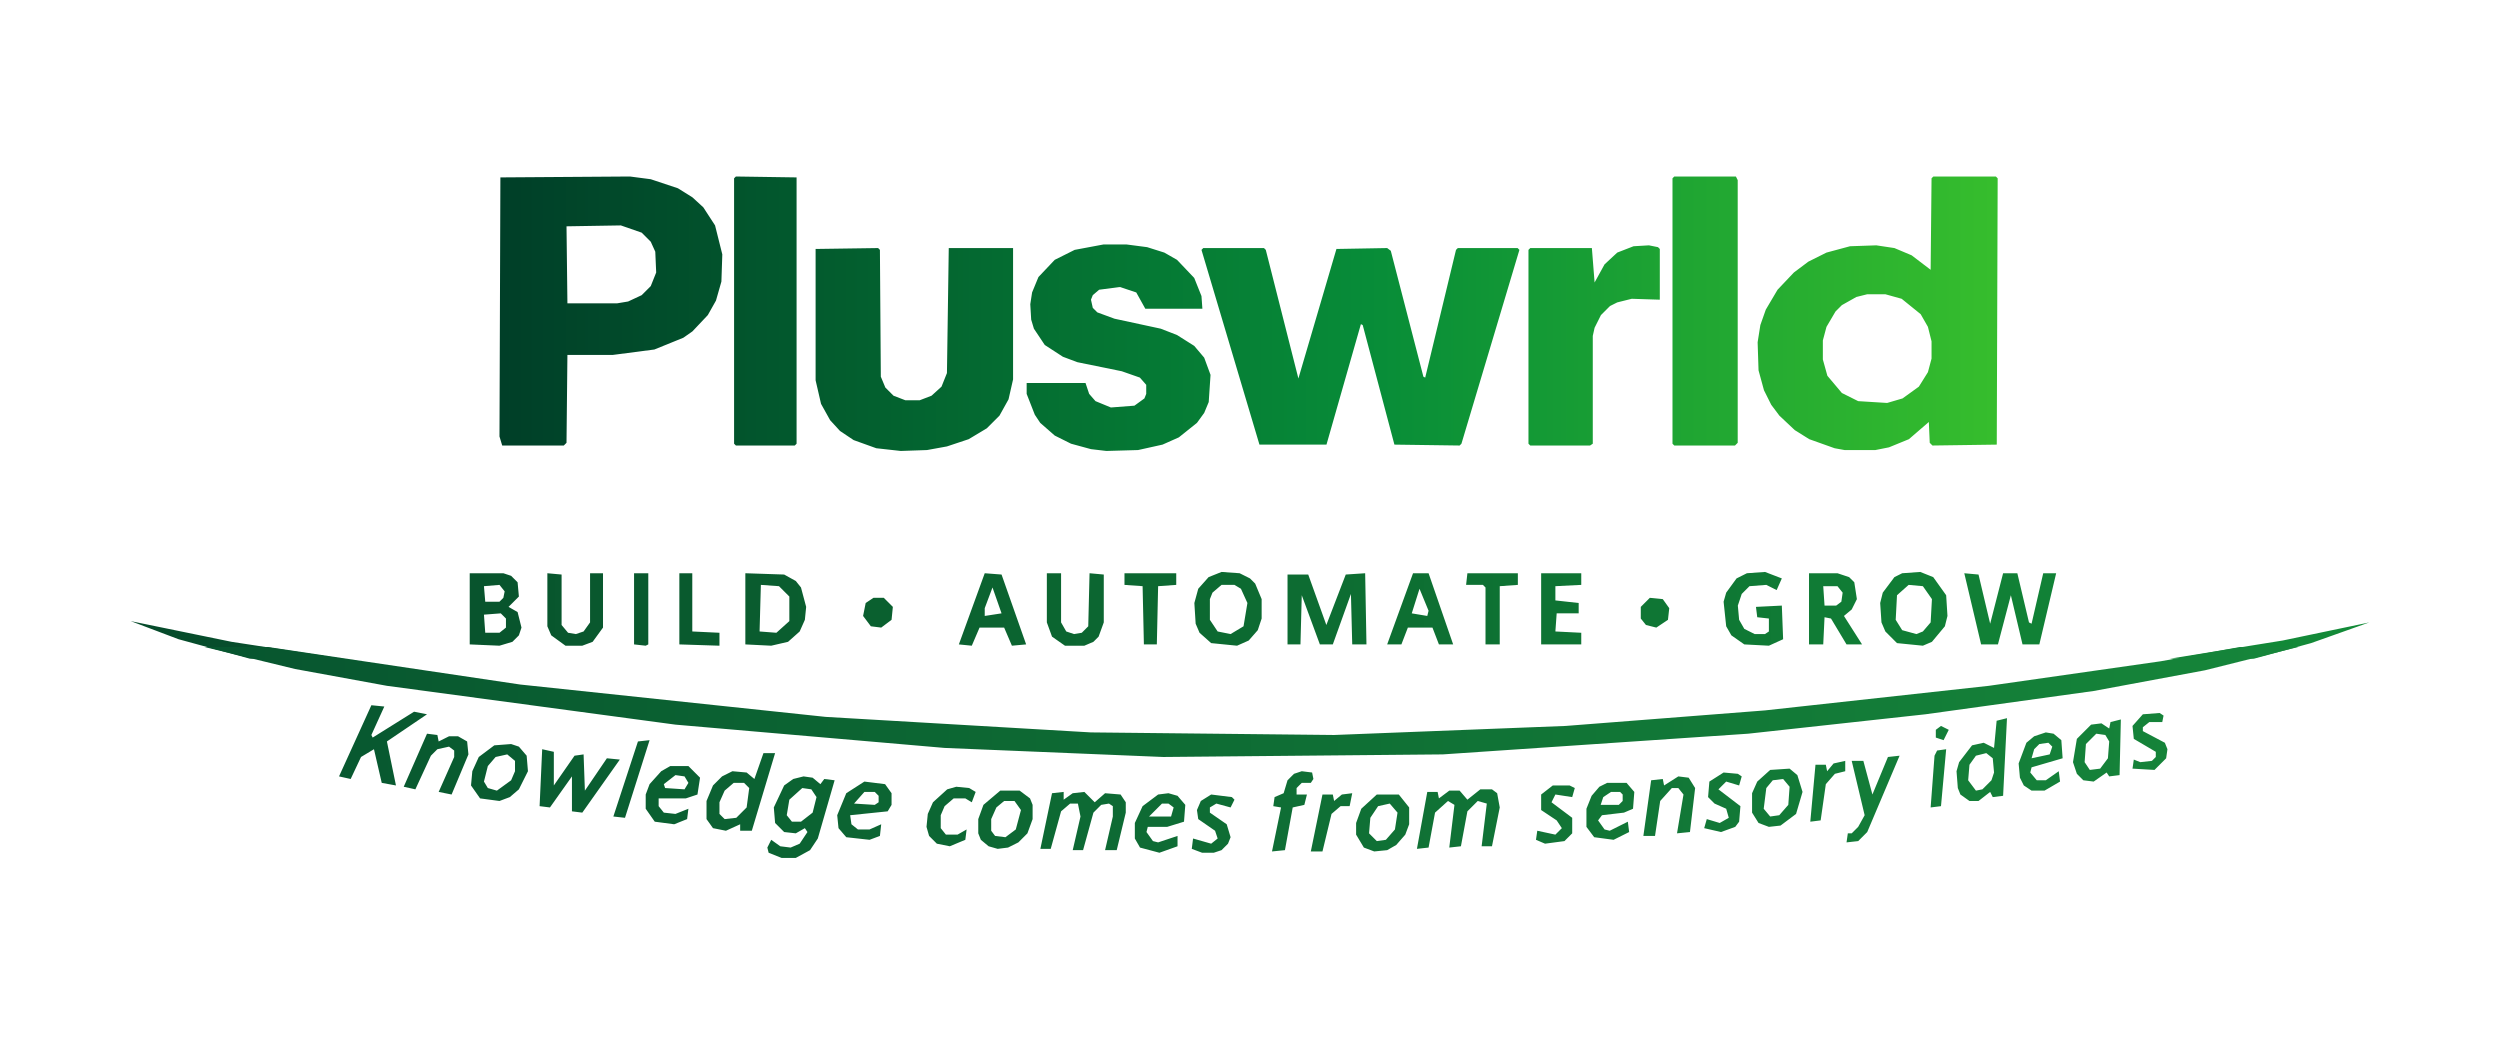
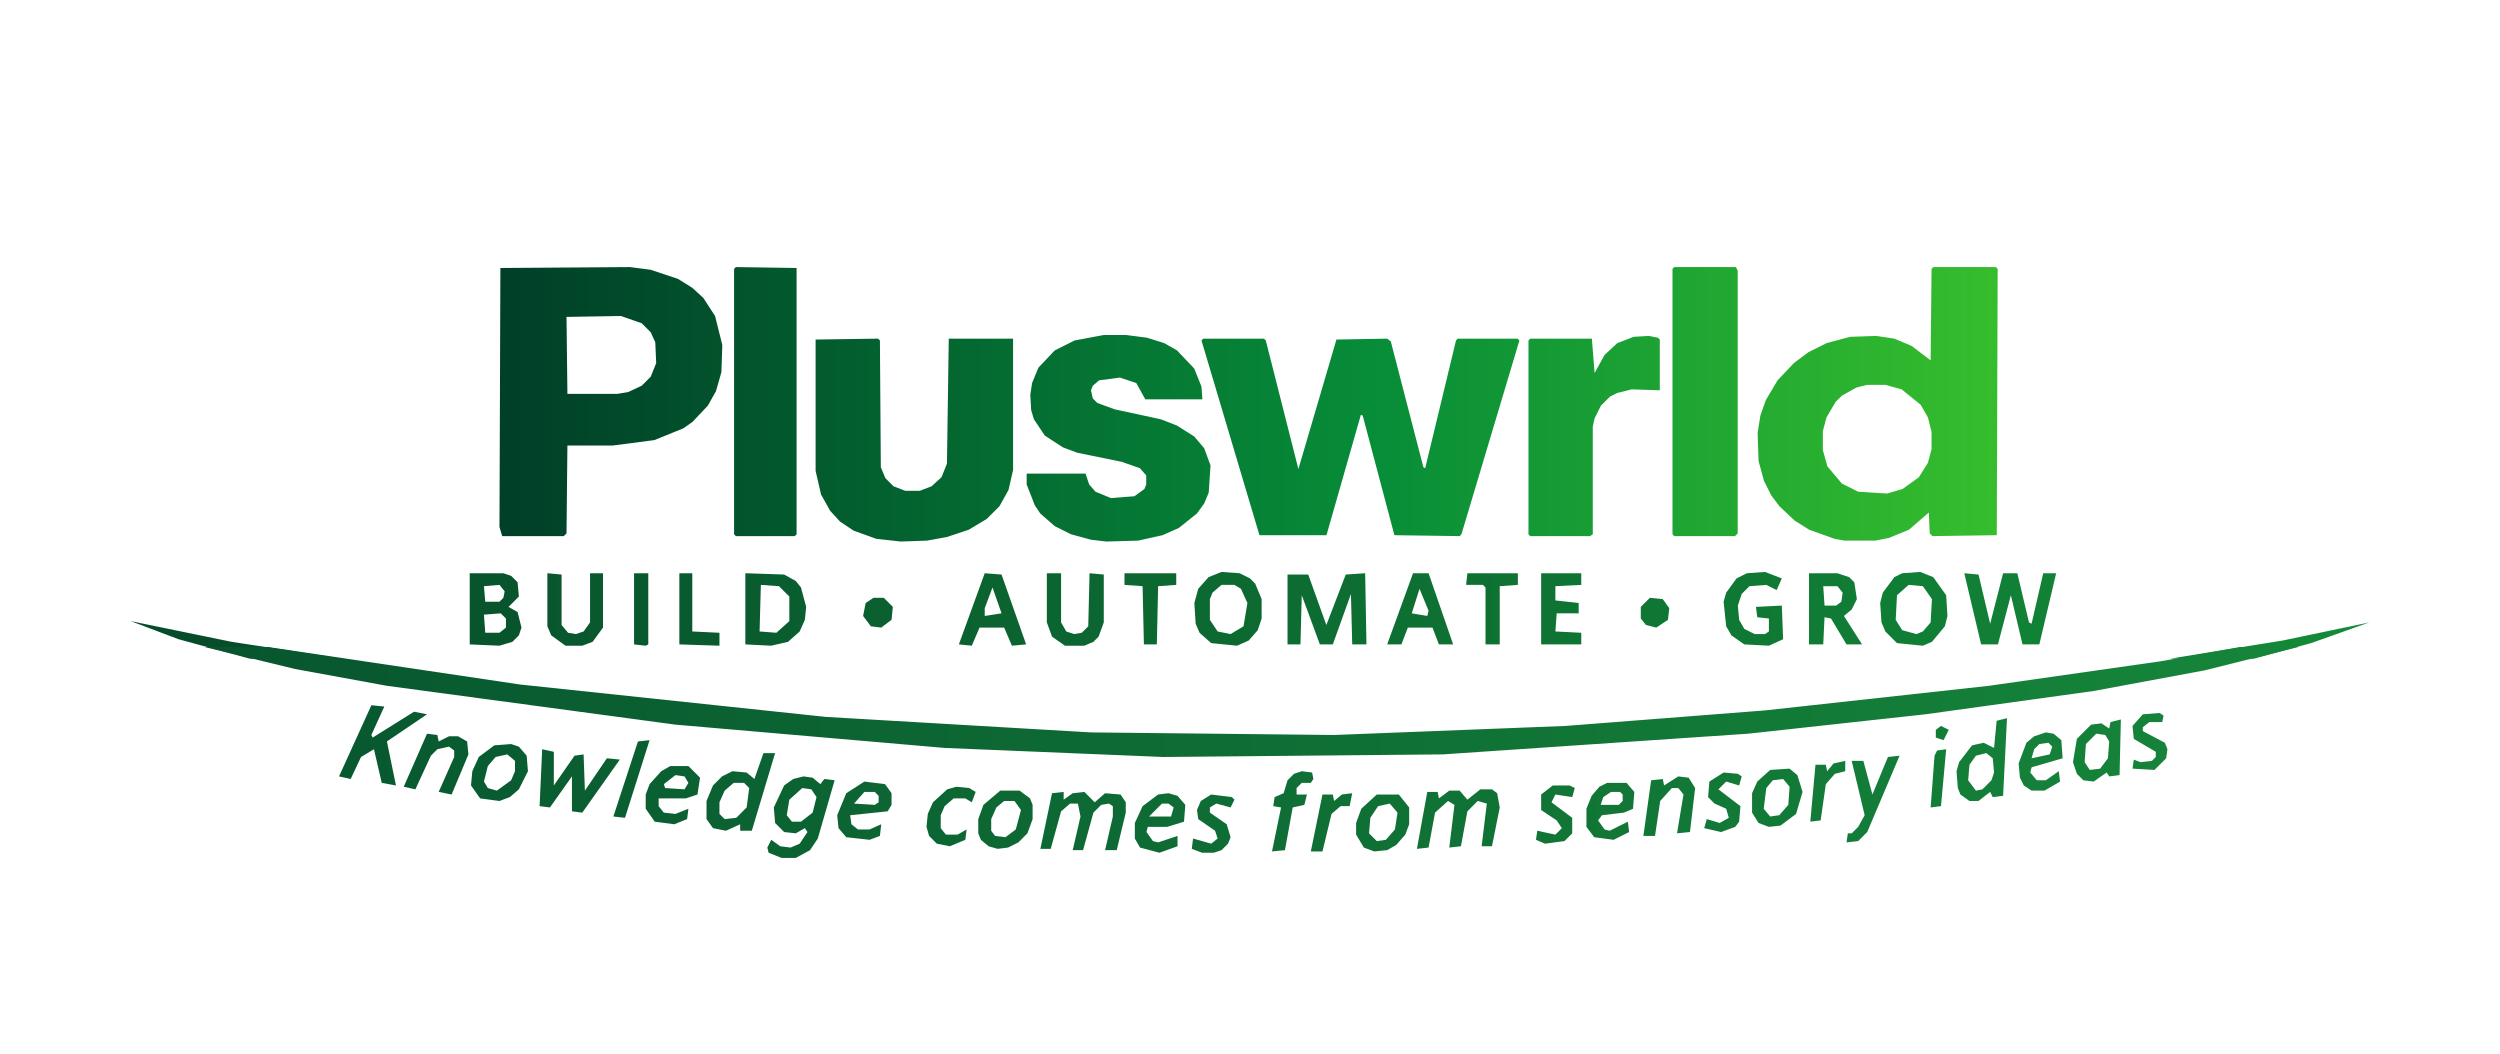
<svg xmlns="http://www.w3.org/2000/svg" width="1932" height="814" viewBox="0 0 1932 814" role="img" aria-labelledby="title desc" shape-rendering="geometricPrecision">
  <defs>
    <linearGradient id="word" x1="0" y1="0" x2="1" y2="0">
      <stop offset="0" stop-color="#003f28" />
      <stop offset="0.58" stop-color="#078c38" />
      <stop offset="1" stop-color="#36bd2d" />
    </linearGradient>
    <linearGradient id="mid" x1="0" y1="0" x2="1" y2="0">
      <stop offset="0" stop-color="#064a2b" />
      <stop offset="1" stop-color="#138b38" />
    </linearGradient>
    <linearGradient id="low" x1="0" y1="0" x2="1" y2="0">
      <stop offset="0" stop-color="#07552f" />
      <stop offset="1" stop-color="#16863a" />
    </linearGradient>
  </defs>
-   <g transform="translate(295 65) scale(0.70)">
+   <g transform="translate(295 135) scale(0.70)">
    <path d="M 905,183 L 969,398 L 1043,398 L 1081,265 L 1083,266 L 1118,398 L 1190,399 L 1192,397 L 1256,183 L 1254,181 L 1188,181 L 1186,183 L 1152,324 L 1150,323 L 1114,184 L 1110,181 L 1054,182 L 1012,325 L 976,183 L 974,181 L 907,181 Z M 479,182 L 479,327 L 485,353 L 495,371 L 506,383 L 521,393 L 546,402 L 573,405 L 602,404 L 624,400 L 648,392 L 668,380 L 682,366 L 692,348 L 697,326 L 697,181 L 626,181 L 624,319 L 618,334 L 607,344 L 594,349 L 578,349 L 565,344 L 556,335 L 551,323 L 550,183 L 548,181 Z M 1409,180 L 1399,178 L 1382,179 L 1364,186 L 1350,199 L 1339,219 L 1336,181 L 1268,181 L 1266,183 L 1266,397 L 1268,399 L 1334,399 L 1337,397 L 1337,278 L 1339,269 L 1346,255 L 1356,245 L 1364,241 L 1380,237 L 1411,238 L 1411,182 Z M 765,183 L 743,194 L 725,213 L 718,230 L 716,243 L 717,260 L 720,270 L 732,288 L 752,301 L 768,307 L 817,317 L 837,324 L 844,332 L 844,342 L 842,347 L 831,355 L 805,357 L 788,350 L 781,342 L 777,330 L 712,330 L 712,342 L 721,365 L 727,374 L 743,388 L 761,397 L 783,403 L 800,405 L 835,404 L 862,398 L 880,390 L 900,374 L 908,363 L 913,351 L 915,321 L 908,302 L 897,289 L 878,277 L 860,270 L 809,259 L 790,252 L 785,247 L 783,238 L 785,233 L 792,227 L 815,224 L 833,230 L 843,248 L 906,248 L 905,234 L 897,214 L 878,194 L 864,186 L 845,180 L 822,177 L 797,177 Z M 1782,102 L 1713,102 L 1711,104 L 1710,205 L 1689,189 L 1670,181 L 1650,178 L 1621,179 L 1595,186 L 1575,196 L 1559,208 L 1541,227 L 1528,249 L 1522,266 L 1519,285 L 1520,316 L 1526,338 L 1534,354 L 1543,366 L 1560,382 L 1576,392 L 1604,402 L 1615,404 L 1649,404 L 1664,401 L 1686,392 L 1708,373 L 1709,396 L 1712,399 L 1783,398 L 1784,104 Z M 1628,235 L 1640,232 L 1660,232 L 1678,237 L 1699,254 L 1707,268 L 1711,284 L 1711,303 L 1707,318 L 1697,334 L 1679,347 L 1662,352 L 1630,350 L 1612,341 L 1596,322 L 1591,304 L 1591,283 L 1595,268 L 1605,251 L 1612,244 Z M 1427,102 L 1425,104 L 1425,397 L 1427,399 L 1494,399 L 1497,396 L 1497,106 L 1495,102 Z M 391,102 L 389,104 L 389,397 L 391,399 L 456,399 L 458,397 L 458,103 Z M 327,115 L 297,105 L 274,102 L 131,103 L 130,389 L 133,399 L 201,399 L 204,396 L 205,299 L 255,299 L 301,293 L 333,280 L 343,273 L 360,255 L 369,239 L 375,218 L 376,188 L 368,156 L 355,136 L 343,125 Z M 204,157 L 264,156 L 287,164 L 297,174 L 302,185 L 303,208 L 297,223 L 287,233 L 272,240 L 260,242 L 205,242 Z" fill="url(#word)" fill-rule="evenodd" />
  </g>
  <path d="M 1831,481 L 1764,495 L 1677,509 L 1742,509 L 1786,497 Z M 101,480 L 138,494 L 193,509 L 264,509 L 179,496 Z M 1275,462 L 1268,469 L 1268,478 L 1272,483 L 1280,485 L 1289,479 L 1290,470 L 1285,463 Z M 675,462 L 669,466 L 667,476 L 673,484 L 681,485 L 689,479 L 690,469 L 683,462 Z M 1518,443 L 1531,498 L 1544,498 L 1554,460 L 1563,498 L 1576,498 L 1589,443 L 1579,443 L 1570,482 L 1568,481 L 1559,443 L 1548,443 L 1538,482 L 1529,444 Z M 1398,443 L 1398,498 L 1409,498 L 1410,477 L 1415,478 L 1427,498 L 1439,498 L 1425,476 L 1431,471 L 1435,463 L 1433,450 L 1429,446 L 1420,443 Z M 1409,453 L 1420,453 L 1424,458 L 1423,465 L 1419,468 L 1410,468 Z M 1191,443 L 1191,498 L 1222,498 L 1222,489 L 1202,488 L 1203,474 L 1220,474 L 1220,466 L 1202,464 L 1202,453 L 1222,452 L 1222,443 Z M 1134,443 L 1133,452 L 1146,452 L 1148,454 L 1148,498 L 1159,498 L 1159,453 L 1173,452 L 1173,443 Z M 1092,443 L 1072,498 L 1083,498 L 1088,485 L 1107,485 L 1112,498 L 1123,498 L 1104,443 Z M 1097,455 L 1104,472 L 1103,476 L 1091,474 Z M 995,444 L 995,498 L 1005,498 L 1006,460 L 1020,498 L 1030,498 L 1044,459 L 1045,498 L 1056,498 L 1055,443 L 1040,444 L 1025,483 L 1011,444 Z M 869,443 L 869,452 L 883,453 L 884,498 L 894,498 L 895,453 L 909,452 L 909,443 Z M 809,443 L 809,481 L 813,492 L 823,499 L 838,499 L 845,496 L 849,492 L 853,481 L 853,444 L 842,443 L 841,484 L 836,489 L 830,490 L 824,488 L 820,481 L 820,443 Z M 761,443 L 741,498 L 751,499 L 757,485 L 776,485 L 782,499 L 793,498 L 774,444 Z M 767,454 L 774,474 L 761,476 L 761,470 Z M 576,443 L 576,498 L 596,499 L 609,496 L 618,488 L 622,479 L 623,469 L 619,454 L 615,449 L 606,444 Z M 588,452 L 602,453 L 610,461 L 610,480 L 600,489 L 587,488 Z M 525,443 L 525,498 L 556,499 L 556,489 L 535,488 L 535,443 Z M 490,443 L 490,498 L 499,499 L 501,498 L 501,443 Z M 423,443 L 423,484 L 426,491 L 437,499 L 450,499 L 458,496 L 466,485 L 466,443 L 456,443 L 456,481 L 451,488 L 445,490 L 439,489 L 434,483 L 434,444 Z M 363,443 L 363,498 L 386,499 L 396,496 L 401,491 L 403,485 L 400,473 L 393,469 L 401,461 L 400,450 L 395,445 L 389,443 Z M 374,475 L 387,474 L 391,478 L 391,485 L 386,489 L 375,489 Z M 374,453 L 386,452 L 390,457 L 389,462 L 386,465 L 375,465 Z M 1470,443 L 1464,446 L 1455,458 L 1453,466 L 1454,481 L 1457,488 L 1466,497 L 1486,499 L 1493,496 L 1503,484 L 1505,476 L 1504,460 L 1494,446 L 1484,442 Z M 1475,452 L 1486,453 L 1493,463 L 1492,481 L 1486,488 L 1481,490 L 1470,487 L 1465,479 L 1466,460 Z M 1350,443 L 1342,447 L 1334,458 L 1332,465 L 1334,484 L 1338,491 L 1348,498 L 1367,499 L 1378,494 L 1377,468 L 1357,469 L 1358,477 L 1367,478 L 1367,488 L 1364,490 L 1356,490 L 1348,486 L 1344,479 L 1343,468 L 1346,459 L 1352,453 L 1365,452 L 1373,456 L 1377,447 L 1364,442 Z M 944,442 L 934,446 L 926,455 L 923,466 L 924,482 L 927,489 L 936,497 L 956,499 L 965,495 L 972,487 L 975,478 L 975,463 L 970,451 L 966,447 L 958,443 Z M 944,452 L 954,452 L 959,455 L 964,466 L 961,484 L 951,490 L 941,488 L 935,479 L 935,463 L 937,458 Z" fill="url(#mid)" fill-rule="evenodd" />
  <path d="M 952,616 L 936,614 L 928,619 L 925,626 L 926,633 L 939,642 L 941,648 L 936,652 L 922,648 L 921,656 L 929,659 L 938,659 L 944,657 L 949,652 L 951,647 L 948,637 L 935,628 L 935,624 L 940,621 L 951,624 L 954,618 Z M 1081,614 L 1064,614 L 1052,625 L 1048,636 L 1048,645 L 1054,655 L 1062,658 L 1072,657 L 1079,653 L 1086,645 L 1089,637 L 1089,624 Z M 1074,621 L 1080,628 L 1078,641 L 1071,649 L 1064,650 L 1058,644 L 1059,632 L 1065,623 Z M 1045,613 L 1037,614 L 1031,619 L 1030,614 L 1022,614 L 1013,658 L 1022,658 L 1029,629 L 1036,623 L 1043,623 Z M 910,615 L 903,613 L 895,614 L 883,623 L 877,636 L 877,648 L 881,655 L 896,659 L 910,654 L 910,646 L 895,651 L 891,650 L 886,643 L 887,639 L 902,639 L 915,635 L 916,622 Z M 907,624 L 905,631 L 888,631 L 898,621 L 903,621 Z M 813,613 L 804,656 L 812,656 L 820,627 L 827,621 L 833,621 L 835,631 L 829,657 L 837,657 L 845,628 L 851,622 L 857,621 L 860,623 L 860,631 L 854,657 L 863,657 L 870,628 L 870,620 L 866,614 L 854,613 L 846,620 L 838,612 L 829,613 L 822,618 L 822,612 Z M 1157,613 L 1153,610 L 1144,610 L 1134,618 L 1128,611 L 1120,611 L 1112,617 L 1111,612 L 1103,612 L 1095,656 L 1104,655 L 1109,628 L 1119,619 L 1124,622 L 1120,655 L 1129,654 L 1134,627 L 1142,619 L 1149,621 L 1145,654 L 1153,654 L 1159,624 Z M 788,611 L 773,611 L 760,622 L 756,633 L 756,644 L 758,649 L 764,654 L 771,656 L 779,655 L 787,651 L 794,644 L 798,633 L 798,622 L 796,617 Z M 784,619 L 789,626 L 785,641 L 777,647 L 769,646 L 766,642 L 766,633 L 770,624 L 776,619 Z M 749,609 L 739,608 L 732,610 L 721,620 L 717,629 L 716,639 L 718,646 L 724,652 L 734,654 L 746,649 L 747,641 L 740,645 L 731,645 L 727,640 L 727,630 L 730,623 L 737,617 L 746,617 L 751,620 L 754,612 Z M 1213,607 L 1200,607 L 1191,614 L 1191,626 L 1203,634 L 1207,640 L 1202,645 L 1188,642 L 1187,649 L 1194,652 L 1209,650 L 1215,644 L 1215,632 L 1199,620 L 1202,614 L 1215,616 L 1217,609 Z M 1257,605 L 1242,605 L 1236,608 L 1230,615 L 1226,625 L 1226,639 L 1232,647 L 1247,649 L 1259,643 L 1258,635 L 1244,642 L 1240,641 L 1235,634 L 1238,630 L 1255,628 L 1262,625 L 1263,612 Z M 1237,622 L 1239,616 L 1245,612 L 1252,612 L 1254,614 L 1254,619 L 1251,622 Z M 684,606 L 668,604 L 654,613 L 647,630 L 648,640 L 654,647 L 672,649 L 680,646 L 681,637 L 672,641 L 663,641 L 658,637 L 657,630 L 686,627 L 689,622 L 689,613 Z M 660,621 L 668,612 L 676,612 L 679,615 L 679,620 L 676,622 Z M 1305,601 L 1297,600 L 1286,607 L 1285,602 L 1276,603 L 1270,646 L 1279,646 L 1283,619 L 1292,609 L 1297,609 L 1301,614 L 1296,644 L 1306,643 L 1310,609 Z M 645,603 L 637,602 L 634,606 L 628,601 L 621,600 L 613,602 L 606,607 L 598,624 L 599,636 L 606,643 L 615,644 L 622,640 L 624,643 L 618,652 L 611,655 L 603,654 L 596,649 L 593,655 L 594,659 L 604,663 L 615,663 L 626,657 L 632,648 Z M 627,610 L 631,616 L 628,628 L 619,635 L 612,635 L 608,630 L 610,618 L 620,609 Z M 1343,598 L 1332,597 L 1321,604 L 1320,616 L 1325,621 L 1334,625 L 1336,632 L 1329,636 L 1319,633 L 1317,640 L 1330,643 L 1341,639 L 1344,635 L 1345,623 L 1328,610 L 1334,604 L 1344,607 L 1346,600 Z M 1014,597 L 1006,596 L 1000,598 L 995,603 L 992,613 L 985,616 L 984,623 L 990,624 L 983,658 L 993,657 L 999,624 L 1008,622 L 1010,614 L 1002,614 L 1002,609 L 1006,605 L 1013,605 L 1015,602 Z M 1383,594 L 1368,595 L 1358,604 L 1354,613 L 1354,628 L 1359,636 L 1367,639 L 1376,638 L 1388,629 L 1393,612 L 1389,599 Z M 1378,602 L 1383,608 L 1382,622 L 1375,630 L 1368,631 L 1363,625 L 1365,609 L 1370,603 Z M 532,592 L 518,592 L 511,596 L 502,606 L 499,614 L 499,625 L 506,635 L 521,637 L 531,633 L 532,625 L 522,629 L 513,628 L 509,623 L 509,617 L 530,617 L 539,614 L 541,601 Z M 513,606 L 522,599 L 529,600 L 532,605 L 529,610 L 514,609 Z M 1426,588 L 1417,590 L 1412,596 L 1411,591 L 1403,591 L 1399,635 L 1407,634 L 1411,606 L 1418,598 L 1426,596 Z M 1468,584 L 1459,585 L 1447,614 L 1440,588 L 1431,588 L 1441,630 L 1436,639 L 1431,644 L 1428,644 L 1427,651 L 1436,650 L 1443,643 Z M 599,582 L 590,582 L 583,602 L 577,597 L 566,596 L 558,600 L 551,607 L 546,619 L 546,633 L 551,640 L 561,642 L 572,637 L 572,642 L 581,642 Z M 575,605 L 579,609 L 577,624 L 569,632 L 560,633 L 556,629 L 556,620 L 560,611 L 567,605 Z M 1504,579 L 1497,580 L 1495,584 L 1492,624 L 1500,623 Z M 417,623 L 425,624 L 442,600 L 442,627 L 450,628 L 479,587 L 469,586 L 452,611 L 451,583 L 444,584 L 428,607 L 428,581 L 419,579 Z M 401,577 L 395,575 L 382,576 L 370,585 L 365,596 L 364,607 L 371,617 L 386,619 L 394,616 L 401,610 L 408,596 L 407,584 Z M 392,583 L 398,588 L 398,596 L 395,603 L 384,611 L 377,609 L 374,604 L 377,592 L 383,585 Z M 502,572 L 493,573 L 474,631 L 483,632 Z M 330,567 L 312,608 L 321,610 L 333,584 L 338,579 L 347,577 L 351,580 L 351,585 L 339,612 L 349,614 L 362,583 L 361,573 L 354,569 L 347,569 L 339,573 L 338,568 Z M 1587,567 L 1581,566 L 1572,569 L 1566,574 L 1560,590 L 1561,601 L 1564,607 L 1570,611 L 1580,611 L 1592,604 L 1591,596 L 1581,603 L 1574,603 L 1569,597 L 1570,593 L 1594,586 L 1593,572 Z M 1586,577 L 1584,583 L 1570,586 L 1572,579 L 1576,575 L 1583,574 Z M 1500,561 L 1496,564 L 1496,570 L 1502,572 L 1506,564 Z M 1639,556 L 1631,558 L 1630,563 L 1624,559 L 1616,560 L 1605,571 L 1602,589 L 1605,598 L 1610,603 L 1618,604 L 1628,597 L 1630,600 L 1638,599 Z M 1627,568 L 1630,573 L 1629,586 L 1623,594 L 1615,595 L 1611,589 L 1612,575 L 1620,567 Z M 1551,555 L 1543,557 L 1541,578 L 1533,574 L 1524,576 L 1514,589 L 1512,596 L 1513,609 L 1515,614 L 1522,619 L 1529,619 L 1538,612 L 1540,616 L 1548,615 Z M 1535,582 L 1540,586 L 1541,597 L 1539,603 L 1532,610 L 1527,611 L 1521,603 L 1522,591 L 1527,584 Z M 1669,551 L 1656,552 L 1648,561 L 1649,571 L 1666,581 L 1666,585 L 1663,588 L 1654,589 L 1649,587 L 1648,594 L 1665,595 L 1674,586 L 1675,579 L 1673,574 L 1656,565 L 1656,562 L 1661,558 L 1671,558 L 1672,553 Z M 287,545 L 262,600 L 271,602 L 279,585 L 289,579 L 295,605 L 306,607 L 299,573 L 330,552 L 320,550 L 288,570 L 287,568 L 297,546 Z M 158,500 L 228,517 L 299,530 L 522,560 L 730,578 L 899,585 L 1115,583 L 1351,567 L 1488,552 L 1618,534 L 1704,518 L 1776,500 L 1731,500 L 1670,511 L 1537,530 L 1364,549 L 1210,561 L 1031,568 L 843,566 L 638,554 L 402,529 L 207,500 Z" fill="url(#low)" fill-rule="evenodd" />
</svg>
